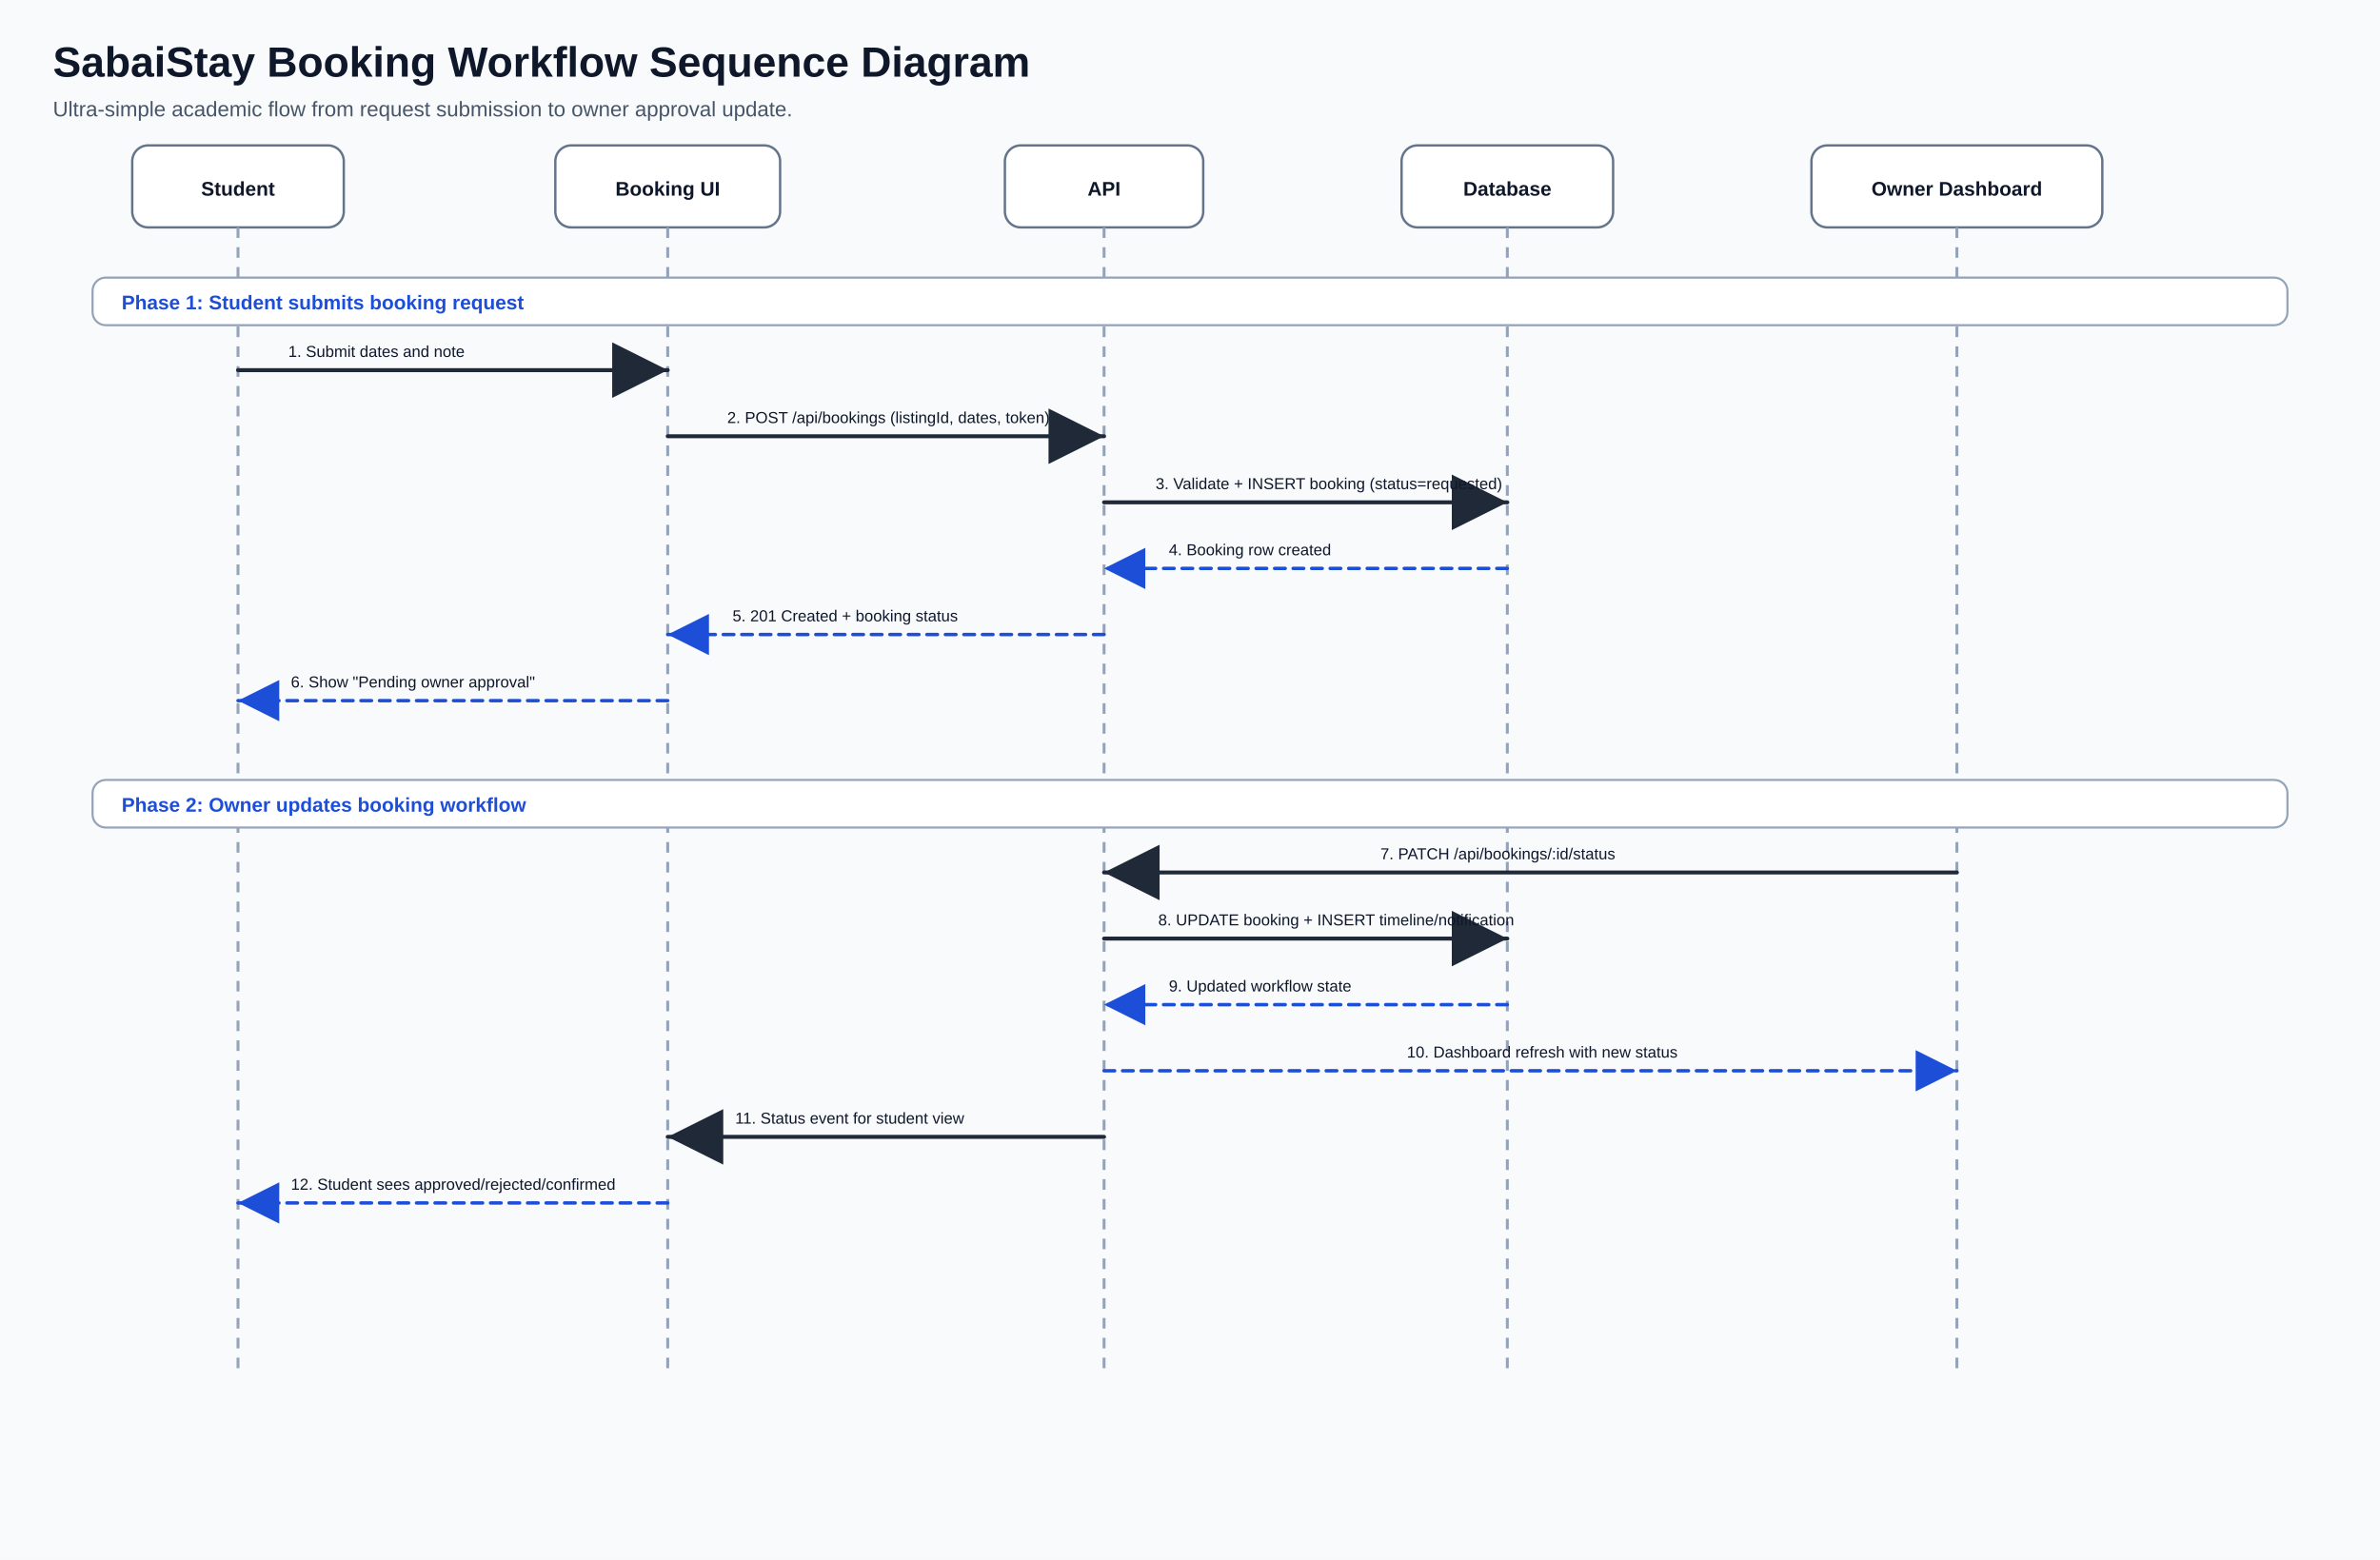
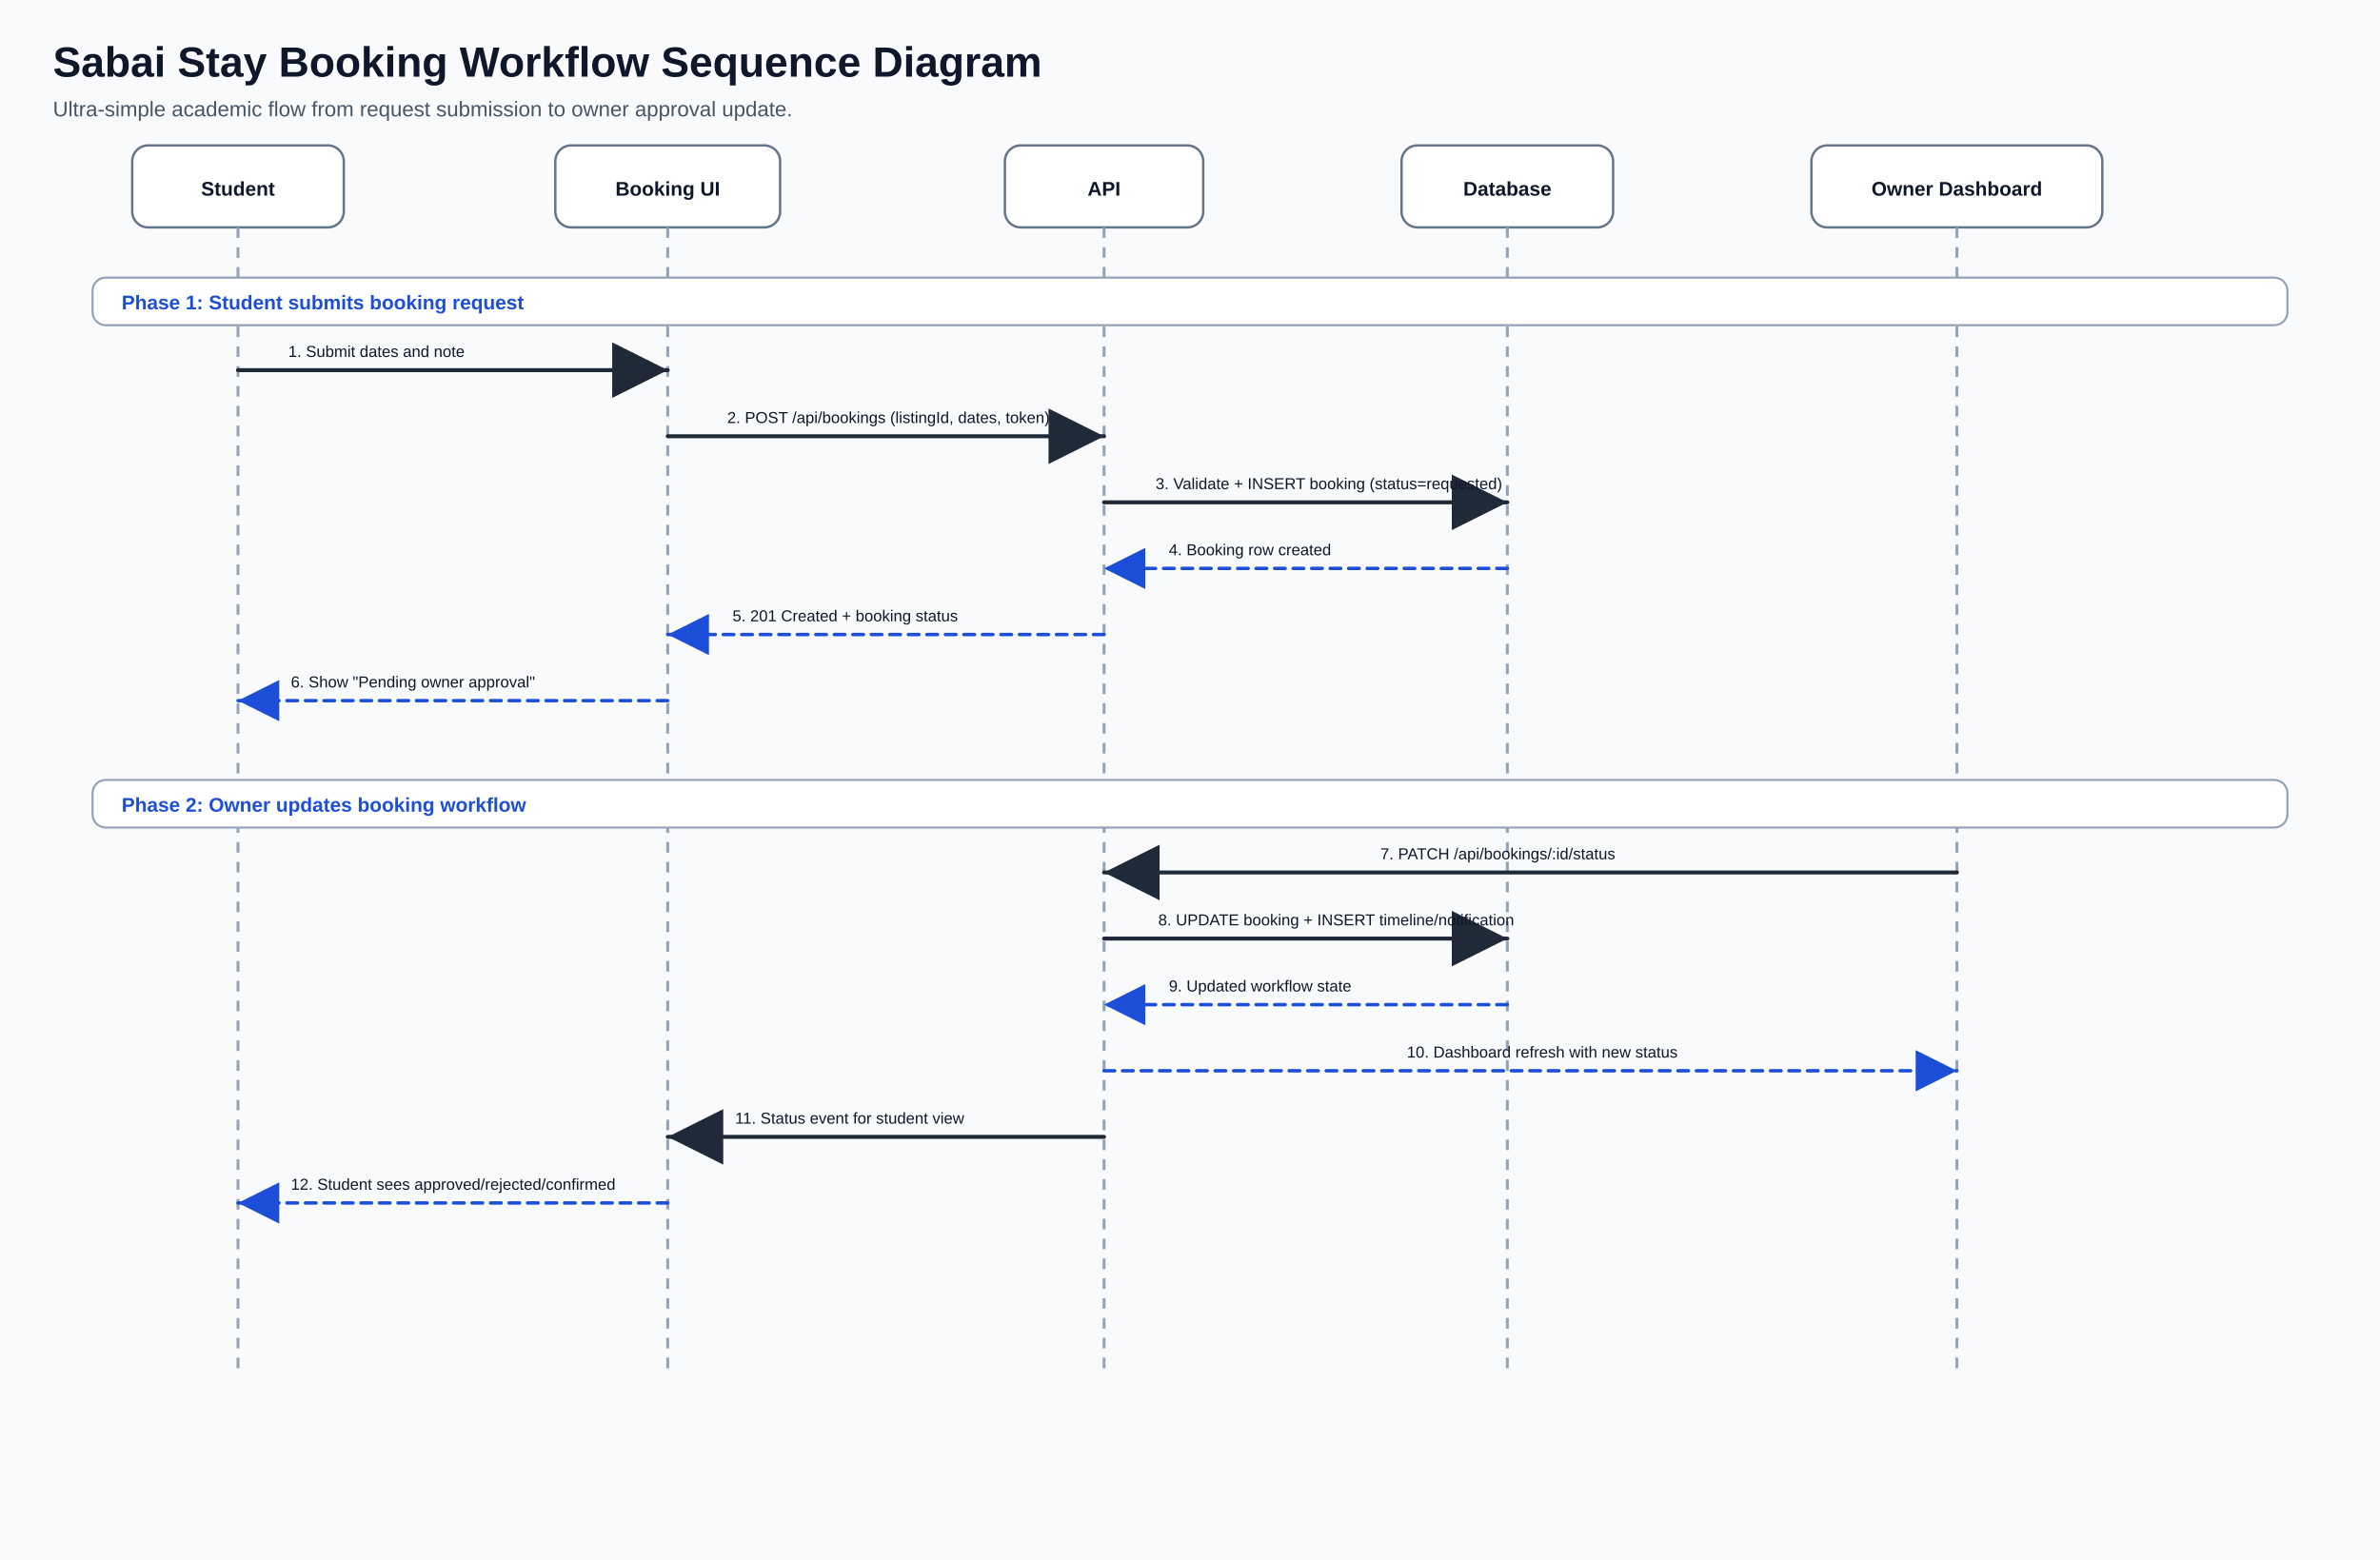
<svg xmlns="http://www.w3.org/2000/svg" width="1800" height="1180" viewBox="0 0 1800 1180" role="img" aria-labelledby="title desc">
  <defs>
    <style>
      .bg { fill: #f8fafc; }
      .title { font: 700 32px 'Segoe UI', Arial, sans-serif; fill: #0f172a; }
      .subtitle { font: 400 16px 'Segoe UI', Arial, sans-serif; fill: #475569; }
      .actor { fill: #ffffff; stroke: #64748b; stroke-width: 1.8; rx: 12; ry: 12; }
      .name { font: 700 15px 'Segoe UI', Arial, sans-serif; fill: #0f172a; text-anchor: middle; }
      .lifeline { fill: none; stroke: #94a3b8; stroke-width: 2.2; stroke-dasharray: 8 7; }
      .msg { fill: none; stroke: #1f2937; stroke-width: 3; stroke-linecap: round; marker-end: url(#arrow); }
      .ret { fill: none; stroke: #1d4ed8; stroke-width: 2.6; stroke-dasharray: 8 6; stroke-linecap: round; marker-end: url(#arrowBlue); }
      .label { font: 12px 'Segoe UI', Arial, sans-serif; fill: #0f172a; }
      .phase { fill: #ffffff; stroke: #94a3b8; stroke-width: 1.6; rx: 10; ry: 10; }
      .phase-text { font: 700 15px 'Segoe UI', Arial, sans-serif; fill: #1d4ed8; }
      .note { fill: #ffffff; stroke: #f59e0b; stroke-width: 1.6; rx: 12; ry: 12; }
      .note-text { font: 12px 'Segoe UI', Arial, sans-serif; fill: #92400e; }
    </style>
    <marker id="arrow" markerWidth="18" markerHeight="18" refX="14" refY="7" orient="auto">
      <path d="M0,0 L14,7 L0,14 Z" fill="#1f2937" />
    </marker>
    <marker id="arrowBlue" markerWidth="16" markerHeight="16" refX="12" refY="6" orient="auto">
      <path d="M0,0 L12,6 L0,12 Z" fill="#1d4ed8" />
    </marker>
  </defs>
  <rect class="bg" x="0" y="0" width="1800" height="1180" />
-   <text class="title" x="40" y="58">SabaiStay Booking Workflow Sequence Diagram</text>
+   <text class="title" x="40" y="58">Sabai Stay Booking Workflow Sequence Diagram</text>
  <text class="subtitle" x="40" y="88">Ultra-simple academic flow from request submission to owner approval update.</text>
  <g transform="translate(100 110)">
    <rect class="actor" width="160" height="62" />
    <text class="name" x="80" y="38">Student</text>
  </g>
  <g transform="translate(420 110)">
    <rect class="actor" width="170" height="62" />
    <text class="name" x="85" y="38">Booking UI</text>
  </g>
  <g transform="translate(760 110)">
    <rect class="actor" width="150" height="62" />
    <text class="name" x="75" y="38">API</text>
  </g>
  <g transform="translate(1060 110)">
    <rect class="actor" width="160" height="62" />
    <text class="name" x="80" y="38">Database</text>
  </g>
  <g transform="translate(1370 110)">
    <rect class="actor" width="220" height="62" />
    <text class="name" x="110" y="38">Owner Dashboard</text>
  </g>
  <line class="lifeline" x1="180" y1="172" x2="180" y2="1040" />
  <line class="lifeline" x1="505" y1="172" x2="505" y2="1040" />
  <line class="lifeline" x1="835" y1="172" x2="835" y2="1040" />
  <line class="lifeline" x1="1140" y1="172" x2="1140" y2="1040" />
  <line class="lifeline" x1="1480" y1="172" x2="1480" y2="1040" />
  <rect class="phase" x="70" y="210" width="1660" height="36" />
  <text class="phase-text" x="92" y="234">Phase 1: Student submits booking request</text>
  <line class="msg" x1="180" y1="280" x2="505" y2="280" />
  <text class="label" x="218" y="270">1. Submit dates and note</text>
  <line class="msg" x1="505" y1="330" x2="835" y2="330" />
  <text class="label" x="550" y="320">2. POST /api/bookings (listingId, dates, token)</text>
  <line class="msg" x1="835" y1="380" x2="1140" y2="380" />
  <text class="label" x="874" y="370">3. Validate + INSERT booking (status=requested)</text>
  <line class="ret" x1="1140" y1="430" x2="835" y2="430" />
  <text class="label" x="884" y="420">4. Booking row created</text>
  <line class="ret" x1="835" y1="480" x2="505" y2="480" />
  <text class="label" x="554" y="470">5. 201 Created + booking status</text>
  <line class="ret" x1="505" y1="530" x2="180" y2="530" />
  <text class="label" x="220" y="520">6. Show "Pending owner approval"</text>
  <rect class="phase" x="70" y="590" width="1660" height="36" />
  <text class="phase-text" x="92" y="614">Phase 2: Owner updates booking workflow</text>
  <line class="msg" x1="1480" y1="660" x2="835" y2="660" />
  <text class="label" x="1044" y="650">7. PATCH /api/bookings/:id/status</text>
  <line class="msg" x1="835" y1="710" x2="1140" y2="710" />
  <text class="label" x="876" y="700">8. UPDATE booking + INSERT timeline/notification</text>
  <line class="ret" x1="1140" y1="760" x2="835" y2="760" />
  <text class="label" x="884" y="750">9. Updated workflow state</text>
  <line class="ret" x1="835" y1="810" x2="1480" y2="810" />
  <text class="label" x="1064" y="800">10. Dashboard refresh with new status</text>
  <line class="msg" x1="835" y1="860" x2="505" y2="860" />
  <text class="label" x="556" y="850">11. Status event for student view</text>
  <line class="ret" x1="505" y1="910" x2="180" y2="910" />
  <text class="label" x="220" y="900">12. Student sees approved/rejected/confirmed</text>
</svg>
